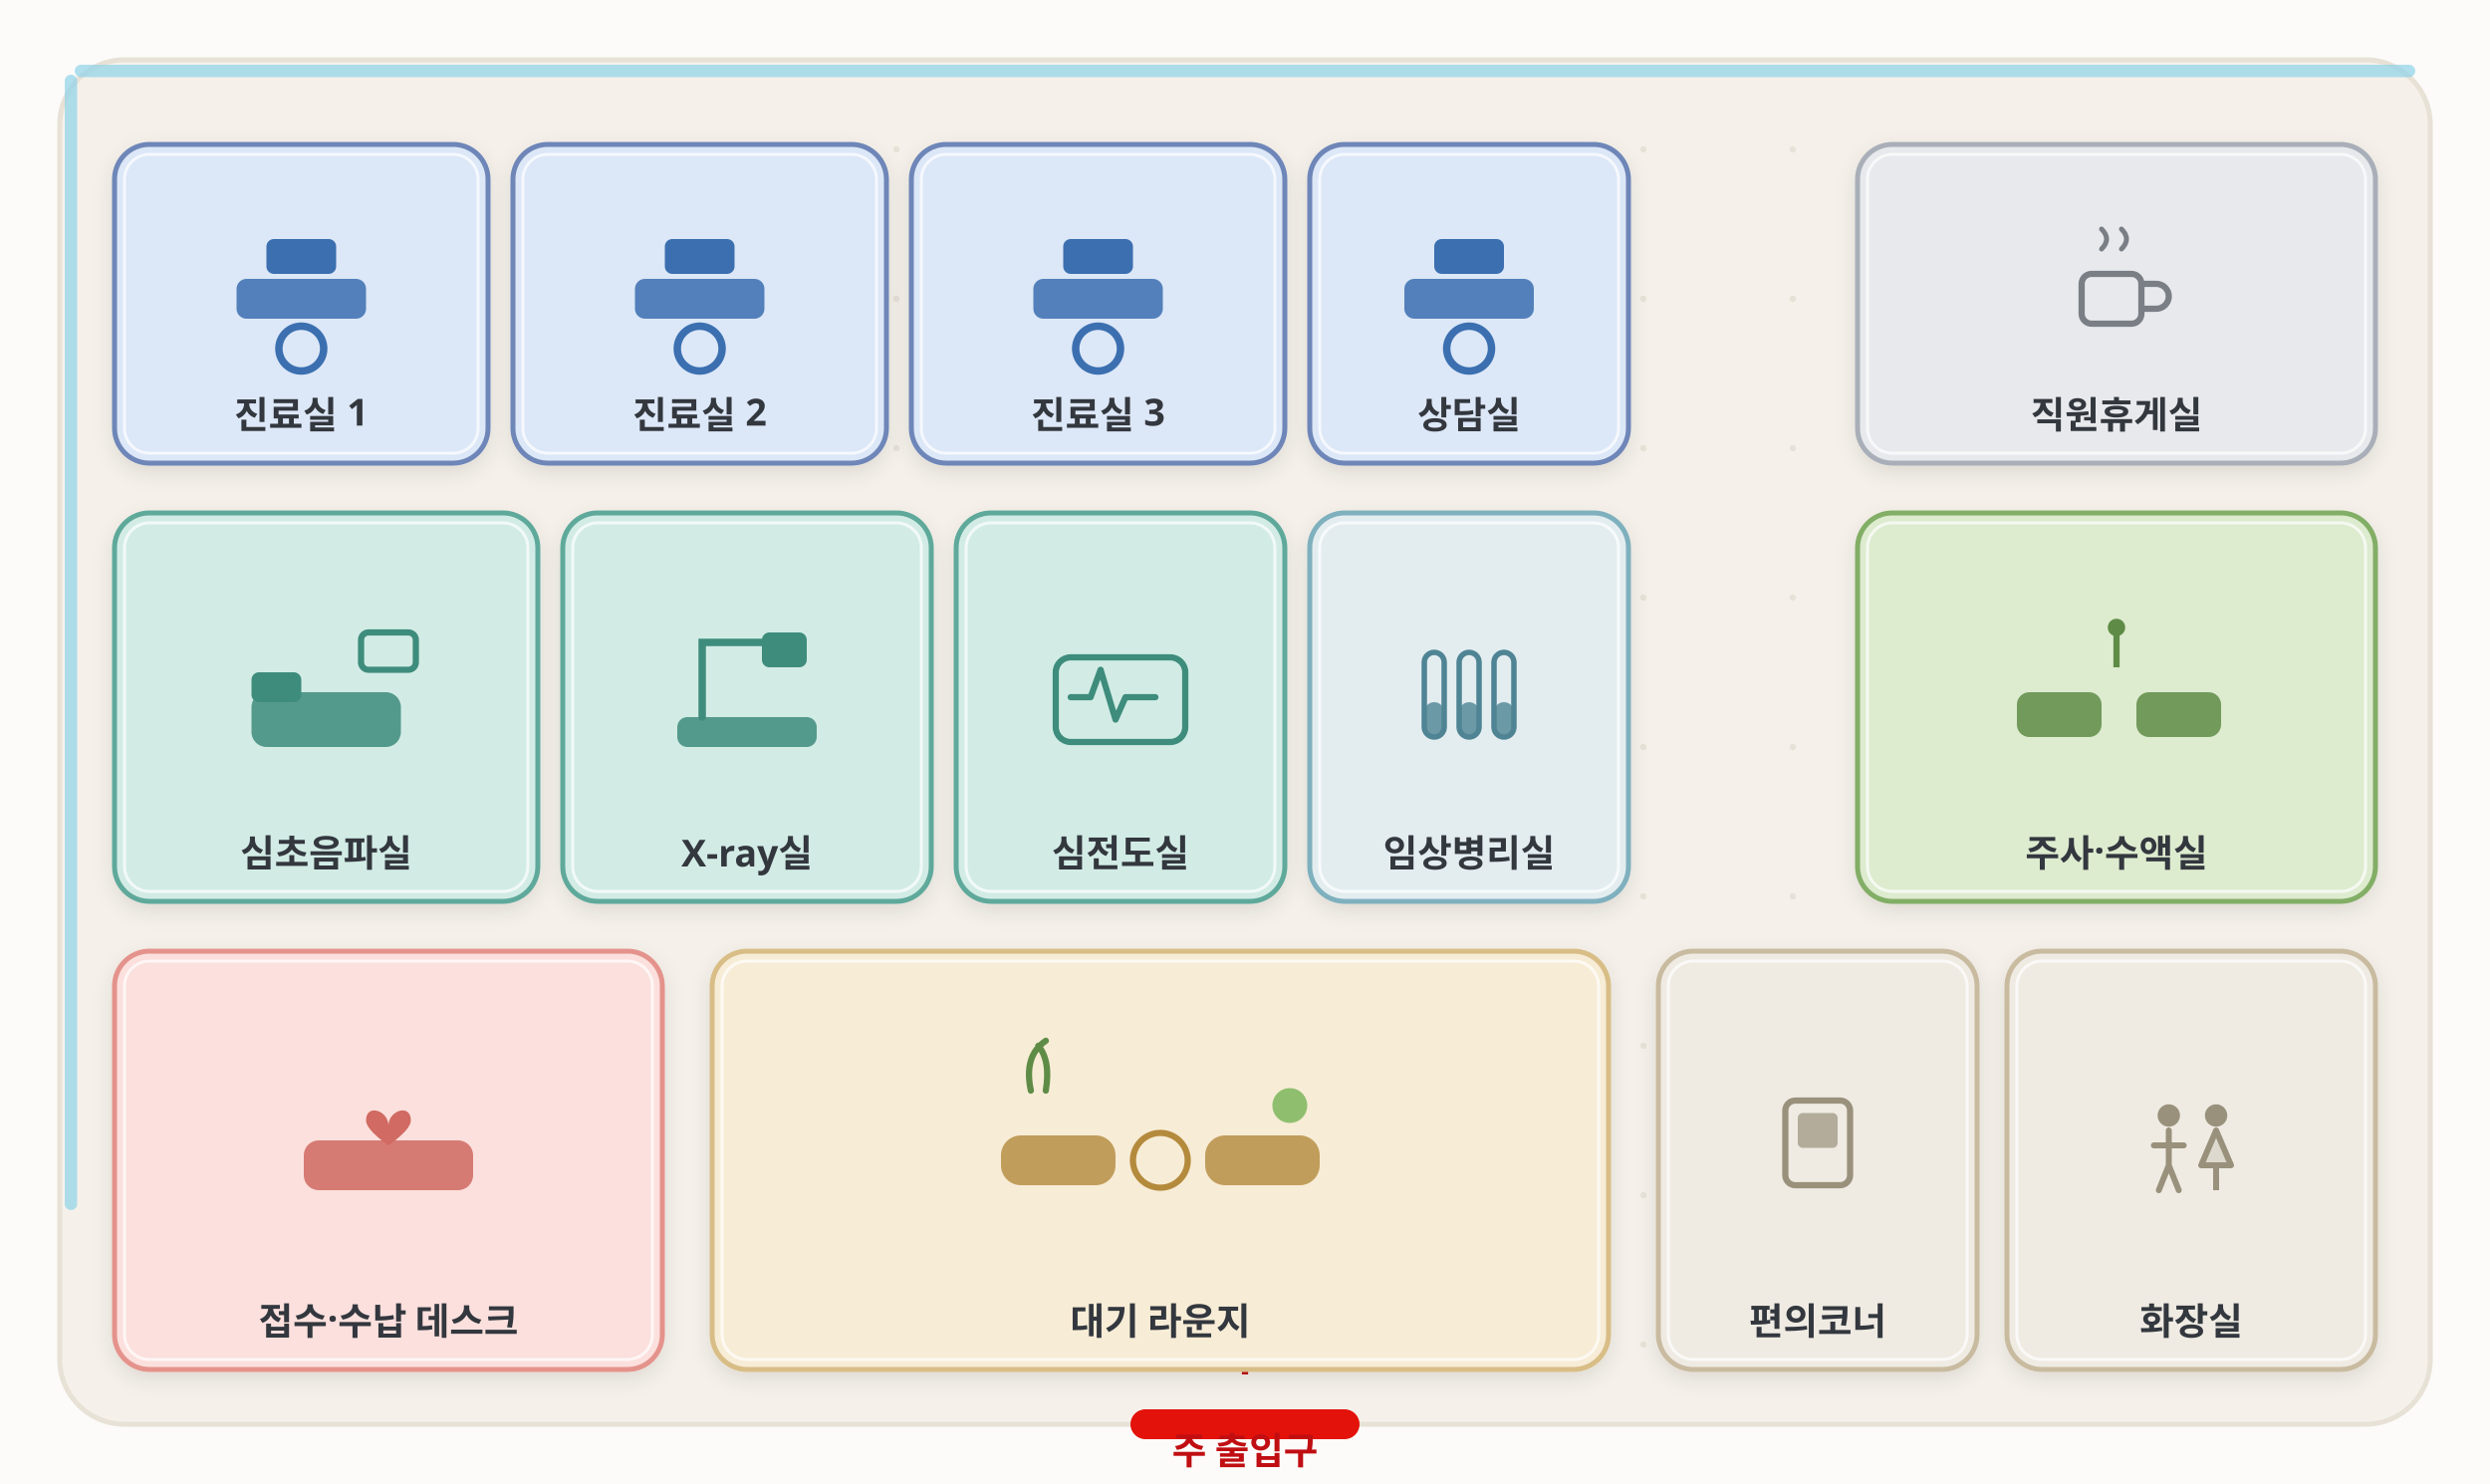
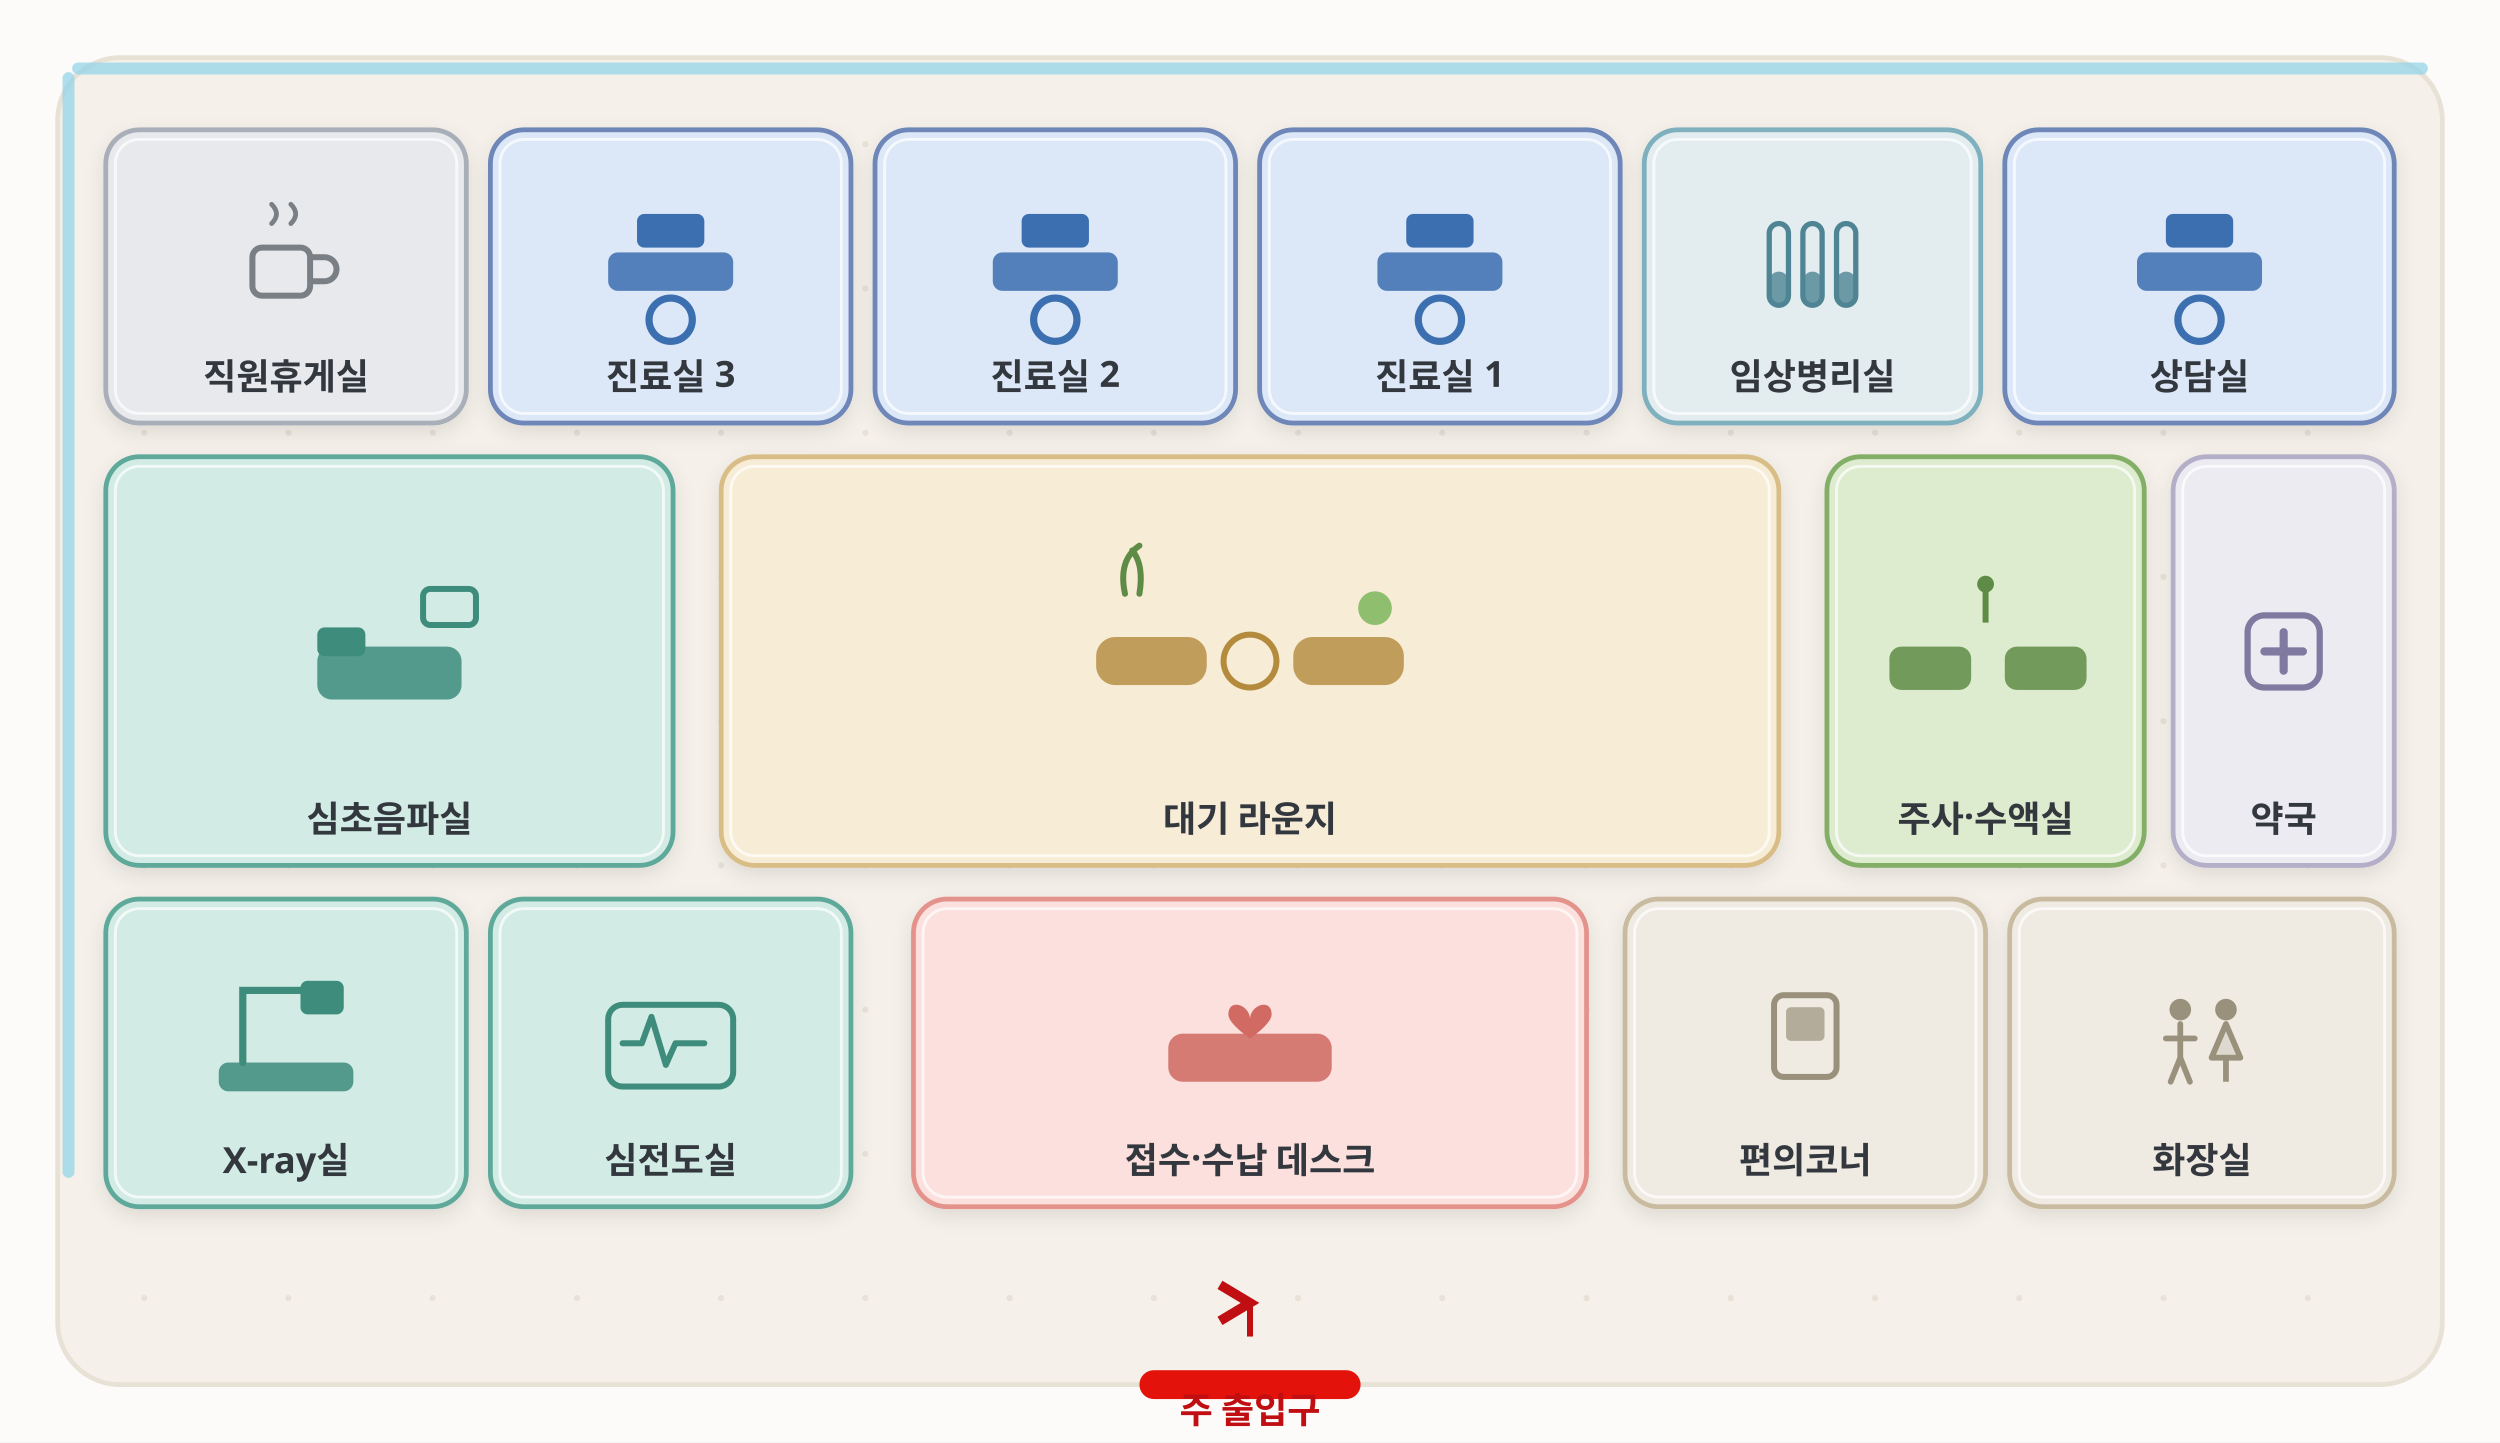
- <svg xmlns="http://www.w3.org/2000/svg" viewBox="0 0 1000 596" width="100%" role="img" aria-label="하트케어내과 공간 개념도">
+ <svg xmlns="http://www.w3.org/2000/svg" viewBox="0 0 1040 600" width="100%" role="img" aria-label="하트케어내과 공간 개념도">
  <defs>
    <filter id="cmShadow" x="-20%" y="-20%" width="140%" height="140%">
      <feDropShadow dx="0" dy="3" stdDeviation="4" flood-color="#1a1c20" flood-opacity="0.10" />
    </filter>
    <filter id="cmGlow" x="-40%" y="-40%" width="180%" height="180%">
      <feDropShadow dx="0" dy="0" stdDeviation="7" flood-color="#E3120B" flood-opacity="0.45" />
    </filter>
  </defs>
-   <rect x="0" y="0" width="1000" height="596" fill="#FCFBF9" />
-   <rect x="24" y="24" width="952" height="548" rx="26" fill="#F5F1EA" stroke="#E7E1D6" stroke-width="2" />
+   <rect x="0" y="0" width="1040" height="600" fill="#FCFBF9" />
+   <rect x="24" y="24" width="992" height="552" rx="26" fill="#F5F1EA" stroke="#E7E1D6" stroke-width="2" />
  <circle cx="60" cy="60" r="1.3" fill="#D9D2C4" opacity=".5" />
  <circle cx="60" cy="120" r="1.3" fill="#D9D2C4" opacity=".5" />
  <circle cx="60" cy="180" r="1.3" fill="#D9D2C4" opacity=".5" />
  <circle cx="60" cy="240" r="1.3" fill="#D9D2C4" opacity=".5" />
  <circle cx="60" cy="300" r="1.3" fill="#D9D2C4" opacity=".5" />
  <circle cx="60" cy="360" r="1.3" fill="#D9D2C4" opacity=".5" />
  <circle cx="60" cy="420" r="1.3" fill="#D9D2C4" opacity=".5" />
  <circle cx="60" cy="480" r="1.3" fill="#D9D2C4" opacity=".5" />
  <circle cx="60" cy="540" r="1.3" fill="#D9D2C4" opacity=".5" />
  <circle cx="120" cy="60" r="1.3" fill="#D9D2C4" opacity=".5" />
  <circle cx="120" cy="120" r="1.3" fill="#D9D2C4" opacity=".5" />
  <circle cx="120" cy="180" r="1.3" fill="#D9D2C4" opacity=".5" />
  <circle cx="120" cy="240" r="1.3" fill="#D9D2C4" opacity=".5" />
  <circle cx="120" cy="300" r="1.3" fill="#D9D2C4" opacity=".5" />
  <circle cx="120" cy="360" r="1.3" fill="#D9D2C4" opacity=".5" />
  <circle cx="120" cy="420" r="1.3" fill="#D9D2C4" opacity=".5" />
  <circle cx="120" cy="480" r="1.3" fill="#D9D2C4" opacity=".5" />
  <circle cx="120" cy="540" r="1.3" fill="#D9D2C4" opacity=".5" />
  <circle cx="180" cy="60" r="1.3" fill="#D9D2C4" opacity=".5" />
  <circle cx="180" cy="120" r="1.3" fill="#D9D2C4" opacity=".5" />
  <circle cx="180" cy="180" r="1.3" fill="#D9D2C4" opacity=".5" />
  <circle cx="180" cy="240" r="1.3" fill="#D9D2C4" opacity=".5" />
  <circle cx="180" cy="300" r="1.3" fill="#D9D2C4" opacity=".5" />
  <circle cx="180" cy="360" r="1.3" fill="#D9D2C4" opacity=".5" />
  <circle cx="180" cy="420" r="1.3" fill="#D9D2C4" opacity=".5" />
  <circle cx="180" cy="480" r="1.3" fill="#D9D2C4" opacity=".5" />
  <circle cx="180" cy="540" r="1.3" fill="#D9D2C4" opacity=".5" />
  <circle cx="240" cy="60" r="1.3" fill="#D9D2C4" opacity=".5" />
  <circle cx="240" cy="120" r="1.3" fill="#D9D2C4" opacity=".5" />
  <circle cx="240" cy="180" r="1.3" fill="#D9D2C4" opacity=".5" />
  <circle cx="240" cy="240" r="1.3" fill="#D9D2C4" opacity=".5" />
  <circle cx="240" cy="300" r="1.3" fill="#D9D2C4" opacity=".5" />
  <circle cx="240" cy="360" r="1.3" fill="#D9D2C4" opacity=".5" />
  <circle cx="240" cy="420" r="1.3" fill="#D9D2C4" opacity=".5" />
  <circle cx="240" cy="480" r="1.3" fill="#D9D2C4" opacity=".5" />
  <circle cx="240" cy="540" r="1.3" fill="#D9D2C4" opacity=".5" />
  <circle cx="300" cy="60" r="1.3" fill="#D9D2C4" opacity=".5" />
  <circle cx="300" cy="120" r="1.3" fill="#D9D2C4" opacity=".5" />
  <circle cx="300" cy="180" r="1.3" fill="#D9D2C4" opacity=".5" />
  <circle cx="300" cy="240" r="1.3" fill="#D9D2C4" opacity=".5" />
  <circle cx="300" cy="300" r="1.3" fill="#D9D2C4" opacity=".5" />
  <circle cx="300" cy="360" r="1.3" fill="#D9D2C4" opacity=".5" />
  <circle cx="300" cy="420" r="1.3" fill="#D9D2C4" opacity=".5" />
  <circle cx="300" cy="480" r="1.3" fill="#D9D2C4" opacity=".5" />
  <circle cx="300" cy="540" r="1.3" fill="#D9D2C4" opacity=".5" />
  <circle cx="360" cy="60" r="1.3" fill="#D9D2C4" opacity=".5" />
  <circle cx="360" cy="120" r="1.3" fill="#D9D2C4" opacity=".5" />
  <circle cx="360" cy="180" r="1.3" fill="#D9D2C4" opacity=".5" />
  <circle cx="360" cy="240" r="1.3" fill="#D9D2C4" opacity=".5" />
  <circle cx="360" cy="300" r="1.3" fill="#D9D2C4" opacity=".5" />
  <circle cx="360" cy="360" r="1.3" fill="#D9D2C4" opacity=".5" />
  <circle cx="360" cy="420" r="1.3" fill="#D9D2C4" opacity=".5" />
  <circle cx="360" cy="480" r="1.3" fill="#D9D2C4" opacity=".5" />
  <circle cx="360" cy="540" r="1.3" fill="#D9D2C4" opacity=".5" />
  <circle cx="420" cy="60" r="1.3" fill="#D9D2C4" opacity=".5" />
  <circle cx="420" cy="120" r="1.3" fill="#D9D2C4" opacity=".5" />
  <circle cx="420" cy="180" r="1.3" fill="#D9D2C4" opacity=".5" />
  <circle cx="420" cy="240" r="1.3" fill="#D9D2C4" opacity=".5" />
  <circle cx="420" cy="300" r="1.3" fill="#D9D2C4" opacity=".5" />
  <circle cx="420" cy="360" r="1.3" fill="#D9D2C4" opacity=".5" />
  <circle cx="420" cy="420" r="1.3" fill="#D9D2C4" opacity=".5" />
  <circle cx="420" cy="480" r="1.3" fill="#D9D2C4" opacity=".5" />
  <circle cx="420" cy="540" r="1.3" fill="#D9D2C4" opacity=".5" />
  <circle cx="480" cy="60" r="1.3" fill="#D9D2C4" opacity=".5" />
  <circle cx="480" cy="120" r="1.3" fill="#D9D2C4" opacity=".5" />
  <circle cx="480" cy="180" r="1.3" fill="#D9D2C4" opacity=".5" />
  <circle cx="480" cy="240" r="1.3" fill="#D9D2C4" opacity=".5" />
  <circle cx="480" cy="300" r="1.3" fill="#D9D2C4" opacity=".5" />
  <circle cx="480" cy="360" r="1.3" fill="#D9D2C4" opacity=".5" />
  <circle cx="480" cy="420" r="1.3" fill="#D9D2C4" opacity=".5" />
  <circle cx="480" cy="480" r="1.3" fill="#D9D2C4" opacity=".5" />
  <circle cx="480" cy="540" r="1.3" fill="#D9D2C4" opacity=".5" />
  <circle cx="540" cy="60" r="1.3" fill="#D9D2C4" opacity=".5" />
  <circle cx="540" cy="120" r="1.3" fill="#D9D2C4" opacity=".5" />
  <circle cx="540" cy="180" r="1.3" fill="#D9D2C4" opacity=".5" />
  <circle cx="540" cy="240" r="1.3" fill="#D9D2C4" opacity=".5" />
  <circle cx="540" cy="300" r="1.3" fill="#D9D2C4" opacity=".5" />
  <circle cx="540" cy="360" r="1.3" fill="#D9D2C4" opacity=".5" />
  <circle cx="540" cy="420" r="1.3" fill="#D9D2C4" opacity=".5" />
  <circle cx="540" cy="480" r="1.3" fill="#D9D2C4" opacity=".5" />
  <circle cx="540" cy="540" r="1.3" fill="#D9D2C4" opacity=".5" />
  <circle cx="600" cy="60" r="1.3" fill="#D9D2C4" opacity=".5" />
  <circle cx="600" cy="120" r="1.3" fill="#D9D2C4" opacity=".5" />
  <circle cx="600" cy="180" r="1.3" fill="#D9D2C4" opacity=".5" />
  <circle cx="600" cy="240" r="1.3" fill="#D9D2C4" opacity=".5" />
  <circle cx="600" cy="300" r="1.3" fill="#D9D2C4" opacity=".5" />
  <circle cx="600" cy="360" r="1.3" fill="#D9D2C4" opacity=".5" />
  <circle cx="600" cy="420" r="1.3" fill="#D9D2C4" opacity=".5" />
  <circle cx="600" cy="480" r="1.3" fill="#D9D2C4" opacity=".5" />
  <circle cx="600" cy="540" r="1.3" fill="#D9D2C4" opacity=".5" />
  <circle cx="660" cy="60" r="1.3" fill="#D9D2C4" opacity=".5" />
  <circle cx="660" cy="120" r="1.3" fill="#D9D2C4" opacity=".5" />
  <circle cx="660" cy="180" r="1.3" fill="#D9D2C4" opacity=".5" />
  <circle cx="660" cy="240" r="1.3" fill="#D9D2C4" opacity=".5" />
  <circle cx="660" cy="300" r="1.3" fill="#D9D2C4" opacity=".5" />
  <circle cx="660" cy="360" r="1.3" fill="#D9D2C4" opacity=".5" />
  <circle cx="660" cy="420" r="1.3" fill="#D9D2C4" opacity=".5" />
  <circle cx="660" cy="480" r="1.3" fill="#D9D2C4" opacity=".5" />
  <circle cx="660" cy="540" r="1.3" fill="#D9D2C4" opacity=".5" />
  <circle cx="720" cy="60" r="1.3" fill="#D9D2C4" opacity=".5" />
  <circle cx="720" cy="120" r="1.3" fill="#D9D2C4" opacity=".5" />
  <circle cx="720" cy="180" r="1.3" fill="#D9D2C4" opacity=".5" />
  <circle cx="720" cy="240" r="1.3" fill="#D9D2C4" opacity=".5" />
  <circle cx="720" cy="300" r="1.3" fill="#D9D2C4" opacity=".5" />
  <circle cx="720" cy="360" r="1.3" fill="#D9D2C4" opacity=".5" />
  <circle cx="720" cy="420" r="1.3" fill="#D9D2C4" opacity=".5" />
  <circle cx="720" cy="480" r="1.3" fill="#D9D2C4" opacity=".5" />
  <circle cx="720" cy="540" r="1.3" fill="#D9D2C4" opacity=".5" />
  <circle cx="780" cy="60" r="1.3" fill="#D9D2C4" opacity=".5" />
  <circle cx="780" cy="120" r="1.3" fill="#D9D2C4" opacity=".5" />
  <circle cx="780" cy="180" r="1.3" fill="#D9D2C4" opacity=".5" />
  <circle cx="780" cy="240" r="1.3" fill="#D9D2C4" opacity=".5" />
  <circle cx="780" cy="300" r="1.3" fill="#D9D2C4" opacity=".5" />
  <circle cx="780" cy="360" r="1.3" fill="#D9D2C4" opacity=".5" />
  <circle cx="780" cy="420" r="1.3" fill="#D9D2C4" opacity=".5" />
  <circle cx="780" cy="480" r="1.3" fill="#D9D2C4" opacity=".5" />
  <circle cx="780" cy="540" r="1.3" fill="#D9D2C4" opacity=".5" />
  <circle cx="840" cy="60" r="1.3" fill="#D9D2C4" opacity=".5" />
  <circle cx="840" cy="120" r="1.3" fill="#D9D2C4" opacity=".5" />
  <circle cx="840" cy="180" r="1.3" fill="#D9D2C4" opacity=".5" />
  <circle cx="840" cy="240" r="1.3" fill="#D9D2C4" opacity=".5" />
  <circle cx="840" cy="300" r="1.3" fill="#D9D2C4" opacity=".5" />
  <circle cx="840" cy="360" r="1.3" fill="#D9D2C4" opacity=".5" />
  <circle cx="840" cy="420" r="1.3" fill="#D9D2C4" opacity=".5" />
  <circle cx="840" cy="480" r="1.3" fill="#D9D2C4" opacity=".5" />
  <circle cx="840" cy="540" r="1.3" fill="#D9D2C4" opacity=".5" />
  <circle cx="900" cy="60" r="1.3" fill="#D9D2C4" opacity=".5" />
  <circle cx="900" cy="120" r="1.3" fill="#D9D2C4" opacity=".5" />
  <circle cx="900" cy="180" r="1.3" fill="#D9D2C4" opacity=".5" />
  <circle cx="900" cy="240" r="1.3" fill="#D9D2C4" opacity=".5" />
  <circle cx="900" cy="300" r="1.3" fill="#D9D2C4" opacity=".5" />
  <circle cx="900" cy="360" r="1.3" fill="#D9D2C4" opacity=".5" />
  <circle cx="900" cy="420" r="1.3" fill="#D9D2C4" opacity=".5" />
  <circle cx="900" cy="480" r="1.3" fill="#D9D2C4" opacity=".5" />
  <circle cx="900" cy="540" r="1.3" fill="#D9D2C4" opacity=".5" />
-   <rect x="454" y="566" width="92" height="12" rx="6" fill="#E3120B" />
-   <text x="500" y="588" text-anchor="middle" font-family="'Apple SD Gothic Neo','Malgun Gothic',sans-serif" font-size="15" font-weight="800" fill="#C00E12">주 출입구</text>
-   <path d="M500,552 v-14" stroke="#C00E12" stroke-width="2.5" marker-end="url(#ah)" />
+   <circle cx="960" cy="60" r="1.3" fill="#D9D2C4" opacity=".5" />
+   <circle cx="960" cy="120" r="1.3" fill="#D9D2C4" opacity=".5" />
+   <circle cx="960" cy="180" r="1.3" fill="#D9D2C4" opacity=".5" />
+   <circle cx="960" cy="240" r="1.3" fill="#D9D2C4" opacity=".5" />
+   <circle cx="960" cy="300" r="1.3" fill="#D9D2C4" opacity=".5" />
+   <circle cx="960" cy="360" r="1.3" fill="#D9D2C4" opacity=".5" />
+   <circle cx="960" cy="420" r="1.3" fill="#D9D2C4" opacity=".5" />
+   <circle cx="960" cy="480" r="1.3" fill="#D9D2C4" opacity=".5" />
+   <circle cx="960" cy="540" r="1.3" fill="#D9D2C4" opacity=".5" />
+   <rect x="474" y="570" width="92" height="12" rx="6" fill="#E3120B" />
+   <text x="520" y="592" text-anchor="middle" font-family="'Apple SD Gothic Neo','Malgun Gothic',sans-serif" font-size="15" font-weight="800" fill="#C00E12">주 출입구</text>
+   <path d="M520,556 v-14" stroke="#C00E12" stroke-width="2.5" marker-end="url(#ah)" />
  <defs>
    <marker id="ah" markerWidth="8" markerHeight="8" refX="4" refY="6" orient="auto">
      <path d="M1,1 L4,6 L7,1" fill="none" stroke="#C00E12" stroke-width="1.6" />
    </marker>
  </defs>
  <g opacity="1.0">
-     <rect x="46" y="58" width="150" height="128" rx="14" fill="#DCE7F7" stroke="#6E86B8" stroke-width="2" filter="url(#cmShadow)" />
-     <rect x="50" y="62" width="142" height="120" rx="10" fill="none" stroke="#FFFFFF" stroke-width="1.2" opacity=".7" />
-     <rect x="95.0" y="112.0" width="52" height="16" rx="4" fill="#3B6FB0" opacity=".85" />
-     <rect x="107.0" y="96.0" width="28" height="14" rx="3" fill="#3B6FB0" />
-     <circle cx="121.0" cy="140.0" r="9" fill="none" stroke="#3B6FB0" stroke-width="3" />
-     <text x="121.0" y="172" text-anchor="middle" font-family="'Apple SD Gothic Neo','Malgun Gothic',sans-serif" font-size="15" font-weight="700" fill="#33373E">진료실 1</text>
-   </g>
-   <g opacity="1.0">
-     <rect x="206" y="58" width="150" height="128" rx="14" fill="#DCE7F7" stroke="#6E86B8" stroke-width="2" filter="url(#cmShadow)" />
-     <rect x="210" y="62" width="142" height="120" rx="10" fill="none" stroke="#FFFFFF" stroke-width="1.2" opacity=".7" />
-     <rect x="255.0" y="112.0" width="52" height="16" rx="4" fill="#3B6FB0" opacity=".85" />
-     <rect x="267.0" y="96.0" width="28" height="14" rx="3" fill="#3B6FB0" />
-     <circle cx="281.0" cy="140.0" r="9" fill="none" stroke="#3B6FB0" stroke-width="3" />
-     <text x="281.0" y="172" text-anchor="middle" font-family="'Apple SD Gothic Neo','Malgun Gothic',sans-serif" font-size="15" font-weight="700" fill="#33373E">진료실 2</text>
-   </g>
-   <g opacity="1.0">
-     <rect x="366" y="58" width="150" height="128" rx="14" fill="#DCE7F7" stroke="#6E86B8" stroke-width="2" filter="url(#cmShadow)" />
-     <rect x="370" y="62" width="142" height="120" rx="10" fill="none" stroke="#FFFFFF" stroke-width="1.2" opacity=".7" />
-     <rect x="415.0" y="112.0" width="52" height="16" rx="4" fill="#3B6FB0" opacity=".85" />
-     <rect x="427.0" y="96.0" width="28" height="14" rx="3" fill="#3B6FB0" />
-     <circle cx="441.0" cy="140.0" r="9" fill="none" stroke="#3B6FB0" stroke-width="3" />
-     <text x="441.0" y="172" text-anchor="middle" font-family="'Apple SD Gothic Neo','Malgun Gothic',sans-serif" font-size="15" font-weight="700" fill="#33373E">진료실 3</text>
-   </g>
-   <g opacity="1.0">
-     <rect x="526" y="58" width="128" height="128" rx="14" fill="#DCE7F7" stroke="#6E86B8" stroke-width="2" filter="url(#cmShadow)" />
-     <rect x="530" y="62" width="120" height="120" rx="10" fill="none" stroke="#FFFFFF" stroke-width="1.2" opacity=".7" />
-     <rect x="564.0" y="112.0" width="52" height="16" rx="4" fill="#3B6FB0" opacity=".85" />
-     <rect x="576.0" y="96.0" width="28" height="14" rx="3" fill="#3B6FB0" />
-     <circle cx="590.0" cy="140.0" r="9" fill="none" stroke="#3B6FB0" stroke-width="3" />
-     <text x="590.0" y="172" text-anchor="middle" font-family="'Apple SD Gothic Neo','Malgun Gothic',sans-serif" font-size="15" font-weight="700" fill="#33373E">상담실</text>
-   </g>
-   <g opacity="1.0">
-     <rect x="746" y="58" width="208" height="128" rx="14" fill="#E7E9EC" stroke="#A9AFB8" stroke-width="2" filter="url(#cmShadow)" />
-     <rect x="750" y="62" width="200" height="120" rx="10" fill="none" stroke="#FFFFFF" stroke-width="1.2" opacity=".7" />
-     <rect x="836.0" y="110.0" width="24" height="20" rx="4" fill="none" stroke="#7A7E85" stroke-width="2.5" />
-     <path d="M860.0,114.0 h6 a5,5 0 0 1 0,10 h-6" fill="none" stroke="#7A7E85" stroke-width="2.5" />
-     <path d="M844.0,100.0 q4,-4 0,-8 M852.0,100.0 q4,-4 0,-8" fill="none" stroke="#7A7E85" stroke-width="2" stroke-linecap="round" />
-     <text x="850.0" y="172" text-anchor="middle" font-family="'Apple SD Gothic Neo','Malgun Gothic',sans-serif" font-size="15" font-weight="700" fill="#33373E">직원휴게실</text>
-   </g>
-   <g opacity="1.0">
-     <rect x="46" y="206" width="170" height="156" rx="14" fill="#D2ECE5" stroke="#5FA99B" stroke-width="2" filter="url(#cmShadow)" />
-     <rect x="50" y="210" width="162" height="148" rx="10" fill="none" stroke="#FFFFFF" stroke-width="1.2" opacity=".7" />
-     <rect x="101.0" y="278.0" width="60" height="22" rx="6" fill="#3E8C7C" opacity=".85" />
-     <rect x="101.0" y="270.0" width="20" height="12" rx="3" fill="#3E8C7C" />
-     <rect x="145.0" y="254.0" width="22" height="15" rx="3" fill="none" stroke="#3E8C7C" stroke-width="2.5" />
-     <text x="131.0" y="348" text-anchor="middle" font-family="'Apple SD Gothic Neo','Malgun Gothic',sans-serif" font-size="15" font-weight="700" fill="#33373E">심초음파실</text>
-   </g>
-   <g opacity="1.0">
-     <rect x="226" y="206" width="148" height="156" rx="14" fill="#D2ECE5" stroke="#5FA99B" stroke-width="2" filter="url(#cmShadow)" />
-     <rect x="230" y="210" width="140" height="148" rx="10" fill="none" stroke="#FFFFFF" stroke-width="1.2" opacity=".7" />
-     <rect x="272.0" y="288.0" width="56" height="12" rx="4" fill="#3E8C7C" opacity=".85" />
-     <path d="M282.0,288.0 V258.0 h30" fill="none" stroke="#3E8C7C" stroke-width="3" stroke-linecap="round" />
-     <rect x="306.0" y="254.0" width="18" height="14" rx="3" fill="#3E8C7C" />
-     <text x="300.0" y="348" text-anchor="middle" font-family="'Apple SD Gothic Neo','Malgun Gothic',sans-serif" font-size="15" font-weight="700" fill="#33373E">X-ray실</text>
-   </g>
-   <g opacity="1.0">
-     <rect x="384" y="206" width="132" height="156" rx="14" fill="#D2ECE5" stroke="#5FA99B" stroke-width="2" filter="url(#cmShadow)" />
-     <rect x="388" y="210" width="124" height="148" rx="10" fill="none" stroke="#FFFFFF" stroke-width="1.2" opacity=".7" />
-     <rect x="424.0" y="264.0" width="52" height="34" rx="6" fill="none" stroke="#3E8C7C" stroke-width="2.5" />
-     <path d="M430.0,280.0 h8 l4,-11 l6,20 l4,-9 h12" fill="none" stroke="#3E8C7C" stroke-width="2.5" stroke-linejoin="round" stroke-linecap="round" />
-     <text x="450.0" y="348" text-anchor="middle" font-family="'Apple SD Gothic Neo','Malgun Gothic',sans-serif" font-size="15" font-weight="700" fill="#33373E">심전도실</text>
-   </g>
-   <g opacity="1.0">
-     <rect x="526" y="206" width="128" height="156" rx="14" fill="#E3EDF0" stroke="#7FB0BE" stroke-width="2" filter="url(#cmShadow)" />
-     <rect x="530" y="210" width="120" height="148" rx="10" fill="none" stroke="#FFFFFF" stroke-width="1.2" opacity=".7" />
-     <rect x="572.0" y="262.0" width="8" height="34" rx="4" fill="none" stroke="#4F8494" stroke-width="2.2" />
-     <rect x="572.0" y="282.0" width="8" height="14" rx="4" fill="#4F8494" opacity=".8" />
-     <rect x="586.0" y="262.0" width="8" height="34" rx="4" fill="none" stroke="#4F8494" stroke-width="2.2" />
-     <rect x="586.0" y="282.0" width="8" height="14" rx="4" fill="#4F8494" opacity=".8" />
-     <rect x="600.0" y="262.0" width="8" height="34" rx="4" fill="none" stroke="#4F8494" stroke-width="2.2" />
-     <rect x="600.0" y="282.0" width="8" height="14" rx="4" fill="#4F8494" opacity=".8" />
-     <text x="590.0" y="348" text-anchor="middle" font-family="'Apple SD Gothic Neo','Malgun Gothic',sans-serif" font-size="15" font-weight="700" fill="#33373E">임상병리실</text>
-   </g>
-   <g opacity="1.0">
-     <rect x="746" y="206" width="208" height="156" rx="14" fill="#DDEBCF" stroke="#82AE66" stroke-width="2" filter="url(#cmShadow)" />
-     <rect x="750" y="210" width="200" height="148" rx="10" fill="none" stroke="#FFFFFF" stroke-width="1.2" opacity=".7" />
-     <rect x="810.0" y="278.0" width="34" height="18" rx="5" fill="#5E8C46" opacity=".85" />
-     <rect x="858.0" y="278.0" width="34" height="18" rx="5" fill="#5E8C46" opacity=".85" />
-     <path d="M850.0,254.0 v14" stroke="#5E8C46" stroke-width="2.5" />
-     <circle cx="850.0" cy="252.0" r="3.5" fill="#5E8C46" />
-     <text x="850.0" y="348" text-anchor="middle" font-family="'Apple SD Gothic Neo','Malgun Gothic',sans-serif" font-size="15" font-weight="700" fill="#33373E">주사·수액실</text>
-   </g>
-   <g opacity="1.0">
-     <rect x="46" y="382" width="220" height="168" rx="14" fill="#FBE0DD" stroke="#E4938C" stroke-width="2" filter="url(#cmShadow)" />
-     <rect x="50" y="386" width="212" height="160" rx="10" fill="none" stroke="#FFFFFF" stroke-width="1.2" opacity=".7" />
-     <rect x="122.0" y="458.0" width="68" height="20" rx="6" fill="#D06A62" opacity=".85" />
-     <path d="M156.0,452.0 c0,-6 -9,-9 -9,-2 c0,4 9,10 9,10 c0,0 9,-6 9,-10 c0,-7 -9,-4 -9,2 Z" fill="#D06A62" />
-     <text x="156.0" y="536" text-anchor="middle" font-family="'Apple SD Gothic Neo','Malgun Gothic',sans-serif" font-size="15" font-weight="700" fill="#33373E">접수·수납 데스크</text>
-   </g>
-   <g opacity="1.0">
-     <rect x="286" y="382" width="360" height="168" rx="14" fill="#F7ECD6" stroke="#D8BD86" stroke-width="2" filter="url(#cmShadow)" />
-     <rect x="290" y="386" width="352" height="160" rx="10" fill="none" stroke="#FFFFFF" stroke-width="1.2" opacity=".7" />
-     <rect x="402.0" y="456.0" width="46" height="20" rx="8" fill="#B48A3C" opacity=".8" />
-     <rect x="484.0" y="456.0" width="46" height="20" rx="8" fill="#B48A3C" opacity=".8" />
-     <circle cx="466.0" cy="466.0" r="11" fill="none" stroke="#B48A3C" stroke-width="2.5" />
-     <path d="M414.0,438.0 q-3,-14 6,-20 M420.0,438.0 q2,-12 -3,-18" fill="none" stroke="#5E8C46" stroke-width="2.5" stroke-linecap="round" />
-     <circle cx="518.0" cy="444.0" r="7" fill="#8FBF6E" />
-     <text x="466.0" y="536" text-anchor="middle" font-family="'Apple SD Gothic Neo','Malgun Gothic',sans-serif" font-size="15" font-weight="700" fill="#33373E">대기 라운지</text>
-   </g>
-   <g opacity="1.0">
-     <rect x="666" y="382" width="128" height="168" rx="14" fill="#EFEBE3" stroke="#C9BBA0" stroke-width="2" filter="url(#cmShadow)" />
-     <rect x="670" y="386" width="120" height="160" rx="10" fill="none" stroke="#FFFFFF" stroke-width="1.2" opacity=".7" />
-     <rect x="717.0" y="442.0" width="26" height="34" rx="4" fill="none" stroke="#9A917C" stroke-width="2.5" />
-     <rect x="722.0" y="447.0" width="16" height="14" rx="2" fill="#9A917C" opacity=".7" />
-     <text x="730.0" y="536" text-anchor="middle" font-family="'Apple SD Gothic Neo','Malgun Gothic',sans-serif" font-size="15" font-weight="700" fill="#33373E">편의코너</text>
-   </g>
-   <g opacity="1.0">
-     <rect x="806" y="382" width="148" height="168" rx="14" fill="#EFEBE3" stroke="#C9BBA0" stroke-width="2" filter="url(#cmShadow)" />
-     <rect x="810" y="386" width="140" height="160" rx="10" fill="none" stroke="#FFFFFF" stroke-width="1.2" opacity=".7" />
-     <circle cx="871.0" cy="448.0" r="4.5" fill="#9A917C" />
-     <path d="M871.0,454.0 v14 M865.0,460.0 h12 M871.0,468.0 l-4,10 M871.0,468.0 l4,10" stroke="#9A917C" stroke-width="2.4" fill="none" stroke-linecap="round" />
-     <circle cx="890.0" cy="448.0" r="4.5" fill="#9A917C" />
-     <path d="M890.0,454.0 l-6,14 h12 Z M890.0,468.0 v10" stroke="#9A917C" stroke-width="2.4" fill="#9A917C" fill-opacity=".2" stroke-linejoin="round" />
-     <text x="880.0" y="536" text-anchor="middle" font-family="'Apple SD Gothic Neo','Malgun Gothic',sans-serif" font-size="15" font-weight="700" fill="#33373E">화장실</text>
-   </g>
-   <rect x="30" y="26" width="940" height="5" rx="2.5" fill="#8FD3E8" opacity=".7" />
-   <rect x="26" y="30" width="5" height="456" rx="2.5" fill="#8FD3E8" opacity=".7" />
+     <rect x="44" y="54" width="150" height="122" rx="14" fill="#E7E9EC" stroke="#A9AFB8" stroke-width="2" filter="url(#cmShadow)" />
+     <rect x="48" y="58" width="142" height="114" rx="10" fill="none" stroke="#FFFFFF" stroke-width="1.2" opacity=".7" />
+     <rect x="105.0" y="103.0" width="24" height="20" rx="4" fill="none" stroke="#7A7E85" stroke-width="2.5" />
+     <path d="M129.0,107.0 h6 a5,5 0 0 1 0,10 h-6" fill="none" stroke="#7A7E85" stroke-width="2.5" />
+     <path d="M113.0,93.0 q4,-4 0,-8 M121.0,93.0 q4,-4 0,-8" fill="none" stroke="#7A7E85" stroke-width="2" stroke-linecap="round" />
+     <text x="119.0" y="162" text-anchor="middle" font-family="'Apple SD Gothic Neo','Malgun Gothic',sans-serif" font-size="15" font-weight="700" fill="#33373E">직원휴게실</text>
+   </g>
+   <g opacity="1.0">
+     <rect x="204" y="54" width="150" height="122" rx="14" fill="#DCE7F7" stroke="#6E86B8" stroke-width="2" filter="url(#cmShadow)" />
+     <rect x="208" y="58" width="142" height="114" rx="10" fill="none" stroke="#FFFFFF" stroke-width="1.2" opacity=".7" />
+     <rect x="253.0" y="105.0" width="52" height="16" rx="4" fill="#3B6FB0" opacity=".85" />
+     <rect x="265.0" y="89.0" width="28" height="14" rx="3" fill="#3B6FB0" />
+     <circle cx="279.0" cy="133.0" r="9" fill="none" stroke="#3B6FB0" stroke-width="3" />
+     <text x="279.0" y="162" text-anchor="middle" font-family="'Apple SD Gothic Neo','Malgun Gothic',sans-serif" font-size="15" font-weight="700" fill="#33373E">진료실 3</text>
+   </g>
+   <g opacity="1.0">
+     <rect x="364" y="54" width="150" height="122" rx="14" fill="#DCE7F7" stroke="#6E86B8" stroke-width="2" filter="url(#cmShadow)" />
+     <rect x="368" y="58" width="142" height="114" rx="10" fill="none" stroke="#FFFFFF" stroke-width="1.2" opacity=".7" />
+     <rect x="413.0" y="105.0" width="52" height="16" rx="4" fill="#3B6FB0" opacity=".85" />
+     <rect x="425.0" y="89.0" width="28" height="14" rx="3" fill="#3B6FB0" />
+     <circle cx="439.0" cy="133.0" r="9" fill="none" stroke="#3B6FB0" stroke-width="3" />
+     <text x="439.0" y="162" text-anchor="middle" font-family="'Apple SD Gothic Neo','Malgun Gothic',sans-serif" font-size="15" font-weight="700" fill="#33373E">진료실 2</text>
+   </g>
+   <g opacity="1.0">
+     <rect x="524" y="54" width="150" height="122" rx="14" fill="#DCE7F7" stroke="#6E86B8" stroke-width="2" filter="url(#cmShadow)" />
+     <rect x="528" y="58" width="142" height="114" rx="10" fill="none" stroke="#FFFFFF" stroke-width="1.2" opacity=".7" />
+     <rect x="573.0" y="105.0" width="52" height="16" rx="4" fill="#3B6FB0" opacity=".85" />
+     <rect x="585.0" y="89.0" width="28" height="14" rx="3" fill="#3B6FB0" />
+     <circle cx="599.0" cy="133.0" r="9" fill="none" stroke="#3B6FB0" stroke-width="3" />
+     <text x="599.0" y="162" text-anchor="middle" font-family="'Apple SD Gothic Neo','Malgun Gothic',sans-serif" font-size="15" font-weight="700" fill="#33373E">진료실 1</text>
+   </g>
+   <g opacity="1.0">
+     <rect x="684" y="54" width="140" height="122" rx="14" fill="#E3EDF0" stroke="#7FB0BE" stroke-width="2" filter="url(#cmShadow)" />
+     <rect x="688" y="58" width="132" height="114" rx="10" fill="none" stroke="#FFFFFF" stroke-width="1.2" opacity=".7" />
+     <rect x="736.0" y="93.0" width="8" height="34" rx="4" fill="none" stroke="#4F8494" stroke-width="2.2" />
+     <rect x="736.0" y="113.0" width="8" height="14" rx="4" fill="#4F8494" opacity=".8" />
+     <rect x="750.0" y="93.0" width="8" height="34" rx="4" fill="none" stroke="#4F8494" stroke-width="2.2" />
+     <rect x="750.0" y="113.0" width="8" height="14" rx="4" fill="#4F8494" opacity=".8" />
+     <rect x="764.0" y="93.0" width="8" height="34" rx="4" fill="none" stroke="#4F8494" stroke-width="2.2" />
+     <rect x="764.0" y="113.0" width="8" height="14" rx="4" fill="#4F8494" opacity=".8" />
+     <text x="754.0" y="162" text-anchor="middle" font-family="'Apple SD Gothic Neo','Malgun Gothic',sans-serif" font-size="15" font-weight="700" fill="#33373E">임상병리실</text>
+   </g>
+   <g opacity="1.0">
+     <rect x="834" y="54" width="162" height="122" rx="14" fill="#DCE7F7" stroke="#6E86B8" stroke-width="2" filter="url(#cmShadow)" />
+     <rect x="838" y="58" width="154" height="114" rx="10" fill="none" stroke="#FFFFFF" stroke-width="1.2" opacity=".7" />
+     <rect x="889.0" y="105.0" width="52" height="16" rx="4" fill="#3B6FB0" opacity=".85" />
+     <rect x="901.0" y="89.0" width="28" height="14" rx="3" fill="#3B6FB0" />
+     <circle cx="915.0" cy="133.0" r="9" fill="none" stroke="#3B6FB0" stroke-width="3" />
+     <text x="915.0" y="162" text-anchor="middle" font-family="'Apple SD Gothic Neo','Malgun Gothic',sans-serif" font-size="15" font-weight="700" fill="#33373E">상담실</text>
+   </g>
+   <g opacity="1.0">
+     <rect x="44" y="190" width="236" height="170" rx="14" fill="#D2ECE5" stroke="#5FA99B" stroke-width="2" filter="url(#cmShadow)" />
+     <rect x="48" y="194" width="228" height="162" rx="10" fill="none" stroke="#FFFFFF" stroke-width="1.2" opacity=".7" />
+     <rect x="132.0" y="269.0" width="60" height="22" rx="6" fill="#3E8C7C" opacity=".85" />
+     <rect x="132.0" y="261.0" width="20" height="12" rx="3" fill="#3E8C7C" />
+     <rect x="176.0" y="245.0" width="22" height="15" rx="3" fill="none" stroke="#3E8C7C" stroke-width="2.5" />
+     <text x="162.0" y="346" text-anchor="middle" font-family="'Apple SD Gothic Neo','Malgun Gothic',sans-serif" font-size="15" font-weight="700" fill="#33373E">심초음파실</text>
+   </g>
+   <g opacity="1.0">
+     <rect x="300" y="190" width="440" height="170" rx="14" fill="#F7ECD6" stroke="#D8BD86" stroke-width="2" filter="url(#cmShadow)" />
+     <rect x="304" y="194" width="432" height="162" rx="10" fill="none" stroke="#FFFFFF" stroke-width="1.2" opacity=".7" />
+     <rect x="456.0" y="265.0" width="46" height="20" rx="8" fill="#B48A3C" opacity=".8" />
+     <rect x="538.0" y="265.0" width="46" height="20" rx="8" fill="#B48A3C" opacity=".8" />
+     <circle cx="520.0" cy="275.0" r="11" fill="none" stroke="#B48A3C" stroke-width="2.5" />
+     <path d="M468.0,247.0 q-3,-14 6,-20 M474.0,247.0 q2,-12 -3,-18" fill="none" stroke="#5E8C46" stroke-width="2.5" stroke-linecap="round" />
+     <circle cx="572.0" cy="253.0" r="7" fill="#8FBF6E" />
+     <text x="520.0" y="346" text-anchor="middle" font-family="'Apple SD Gothic Neo','Malgun Gothic',sans-serif" font-size="15" font-weight="700" fill="#33373E">대기 라운지</text>
+   </g>
+   <g opacity="1.0">
+     <rect x="760" y="190" width="132" height="170" rx="14" fill="#DDEBCF" stroke="#82AE66" stroke-width="2" filter="url(#cmShadow)" />
+     <rect x="764" y="194" width="124" height="162" rx="10" fill="none" stroke="#FFFFFF" stroke-width="1.2" opacity=".7" />
+     <rect x="786.0" y="269.0" width="34" height="18" rx="5" fill="#5E8C46" opacity=".85" />
+     <rect x="834.0" y="269.0" width="34" height="18" rx="5" fill="#5E8C46" opacity=".85" />
+     <path d="M826.0,245.0 v14" stroke="#5E8C46" stroke-width="2.5" />
+     <circle cx="826.0" cy="243.0" r="3.5" fill="#5E8C46" />
+     <text x="826.0" y="346" text-anchor="middle" font-family="'Apple SD Gothic Neo','Malgun Gothic',sans-serif" font-size="15" font-weight="700" fill="#33373E">주사·수액실</text>
+   </g>
+   <g opacity="1.0">
+     <rect x="904" y="190" width="92" height="170" rx="14" fill="#EDEBF2" stroke="#B4AEC8" stroke-width="2" filter="url(#cmShadow)" />
+     <rect x="908" y="194" width="84" height="162" rx="10" fill="none" stroke="#FFFFFF" stroke-width="1.2" opacity=".7" />
+     <rect x="935.0" y="256.0" width="30" height="30" rx="7" fill="none" stroke="#8079A0" stroke-width="2.6" />
+     <path d="M950.0,263.0 v16 M942.0,271.0 h16" stroke="#8079A0" stroke-width="3.4" stroke-linecap="round" />
+     <text x="950.0" y="346" text-anchor="middle" font-family="'Apple SD Gothic Neo','Malgun Gothic',sans-serif" font-size="15" font-weight="700" fill="#33373E">약국</text>
+   </g>
+   <g opacity="1.0">
+     <rect x="44" y="374" width="150" height="128" rx="14" fill="#D2ECE5" stroke="#5FA99B" stroke-width="2" filter="url(#cmShadow)" />
+     <rect x="48" y="378" width="142" height="120" rx="10" fill="none" stroke="#FFFFFF" stroke-width="1.2" opacity=".7" />
+     <rect x="91.0" y="442.0" width="56" height="12" rx="4" fill="#3E8C7C" opacity=".85" />
+     <path d="M101.0,442.0 V412.0 h30" fill="none" stroke="#3E8C7C" stroke-width="3" stroke-linecap="round" />
+     <rect x="125.0" y="408.0" width="18" height="14" rx="3" fill="#3E8C7C" />
+     <text x="119.0" y="488" text-anchor="middle" font-family="'Apple SD Gothic Neo','Malgun Gothic',sans-serif" font-size="15" font-weight="700" fill="#33373E">X-ray실</text>
+   </g>
+   <g opacity="1.0">
+     <rect x="204" y="374" width="150" height="128" rx="14" fill="#D2ECE5" stroke="#5FA99B" stroke-width="2" filter="url(#cmShadow)" />
+     <rect x="208" y="378" width="142" height="120" rx="10" fill="none" stroke="#FFFFFF" stroke-width="1.2" opacity=".7" />
+     <rect x="253.0" y="418.0" width="52" height="34" rx="6" fill="none" stroke="#3E8C7C" stroke-width="2.5" />
+     <path d="M259.0,434.0 h8 l4,-11 l6,20 l4,-9 h12" fill="none" stroke="#3E8C7C" stroke-width="2.5" stroke-linejoin="round" stroke-linecap="round" />
+     <text x="279.0" y="488" text-anchor="middle" font-family="'Apple SD Gothic Neo','Malgun Gothic',sans-serif" font-size="15" font-weight="700" fill="#33373E">심전도실</text>
+   </g>
+   <g opacity="1.0">
+     <rect x="380" y="374" width="280" height="128" rx="14" fill="#FBE0DD" stroke="#E4938C" stroke-width="2" filter="url(#cmShadow)" />
+     <rect x="384" y="378" width="272" height="120" rx="10" fill="none" stroke="#FFFFFF" stroke-width="1.2" opacity=".7" />
+     <rect x="486.0" y="430.0" width="68" height="20" rx="6" fill="#D06A62" opacity=".85" />
+     <path d="M520.0,424.0 c0,-6 -9,-9 -9,-2 c0,4 9,10 9,10 c0,0 9,-6 9,-10 c0,-7 -9,-4 -9,2 Z" fill="#D06A62" />
+     <text x="520.0" y="488" text-anchor="middle" font-family="'Apple SD Gothic Neo','Malgun Gothic',sans-serif" font-size="15" font-weight="700" fill="#33373E">접수·수납 데스크</text>
+   </g>
+   <g opacity="1.0">
+     <rect x="676" y="374" width="150" height="128" rx="14" fill="#EFEBE3" stroke="#C9BBA0" stroke-width="2" filter="url(#cmShadow)" />
+     <rect x="680" y="378" width="142" height="120" rx="10" fill="none" stroke="#FFFFFF" stroke-width="1.2" opacity=".7" />
+     <rect x="738.0" y="414.0" width="26" height="34" rx="4" fill="none" stroke="#9A917C" stroke-width="2.5" />
+     <rect x="743.0" y="419.0" width="16" height="14" rx="2" fill="#9A917C" opacity=".7" />
+     <text x="751.0" y="488" text-anchor="middle" font-family="'Apple SD Gothic Neo','Malgun Gothic',sans-serif" font-size="15" font-weight="700" fill="#33373E">편의코너</text>
+   </g>
+   <g opacity="1.0">
+     <rect x="836" y="374" width="160" height="128" rx="14" fill="#EFEBE3" stroke="#C9BBA0" stroke-width="2" filter="url(#cmShadow)" />
+     <rect x="840" y="378" width="152" height="120" rx="10" fill="none" stroke="#FFFFFF" stroke-width="1.2" opacity=".7" />
+     <circle cx="907.0" cy="420.0" r="4.5" fill="#9A917C" />
+     <path d="M907.0,426.0 v14 M901.0,432.0 h12 M907.0,440.0 l-4,10 M907.0,440.0 l4,10" stroke="#9A917C" stroke-width="2.4" fill="none" stroke-linecap="round" />
+     <circle cx="926.0" cy="420.0" r="4.5" fill="#9A917C" />
+     <path d="M926.0,426.0 l-6,14 h12 Z M926.0,440.0 v10" stroke="#9A917C" stroke-width="2.4" fill="#9A917C" fill-opacity=".2" stroke-linejoin="round" />
+     <text x="916.0" y="488" text-anchor="middle" font-family="'Apple SD Gothic Neo','Malgun Gothic',sans-serif" font-size="15" font-weight="700" fill="#33373E">화장실</text>
+   </g>
+   <rect x="30" y="26" width="980" height="5" rx="2.5" fill="#8FD3E8" opacity=".7" />
+   <rect x="26" y="30" width="5" height="460" rx="2.5" fill="#8FD3E8" opacity=".7" />
</svg>
